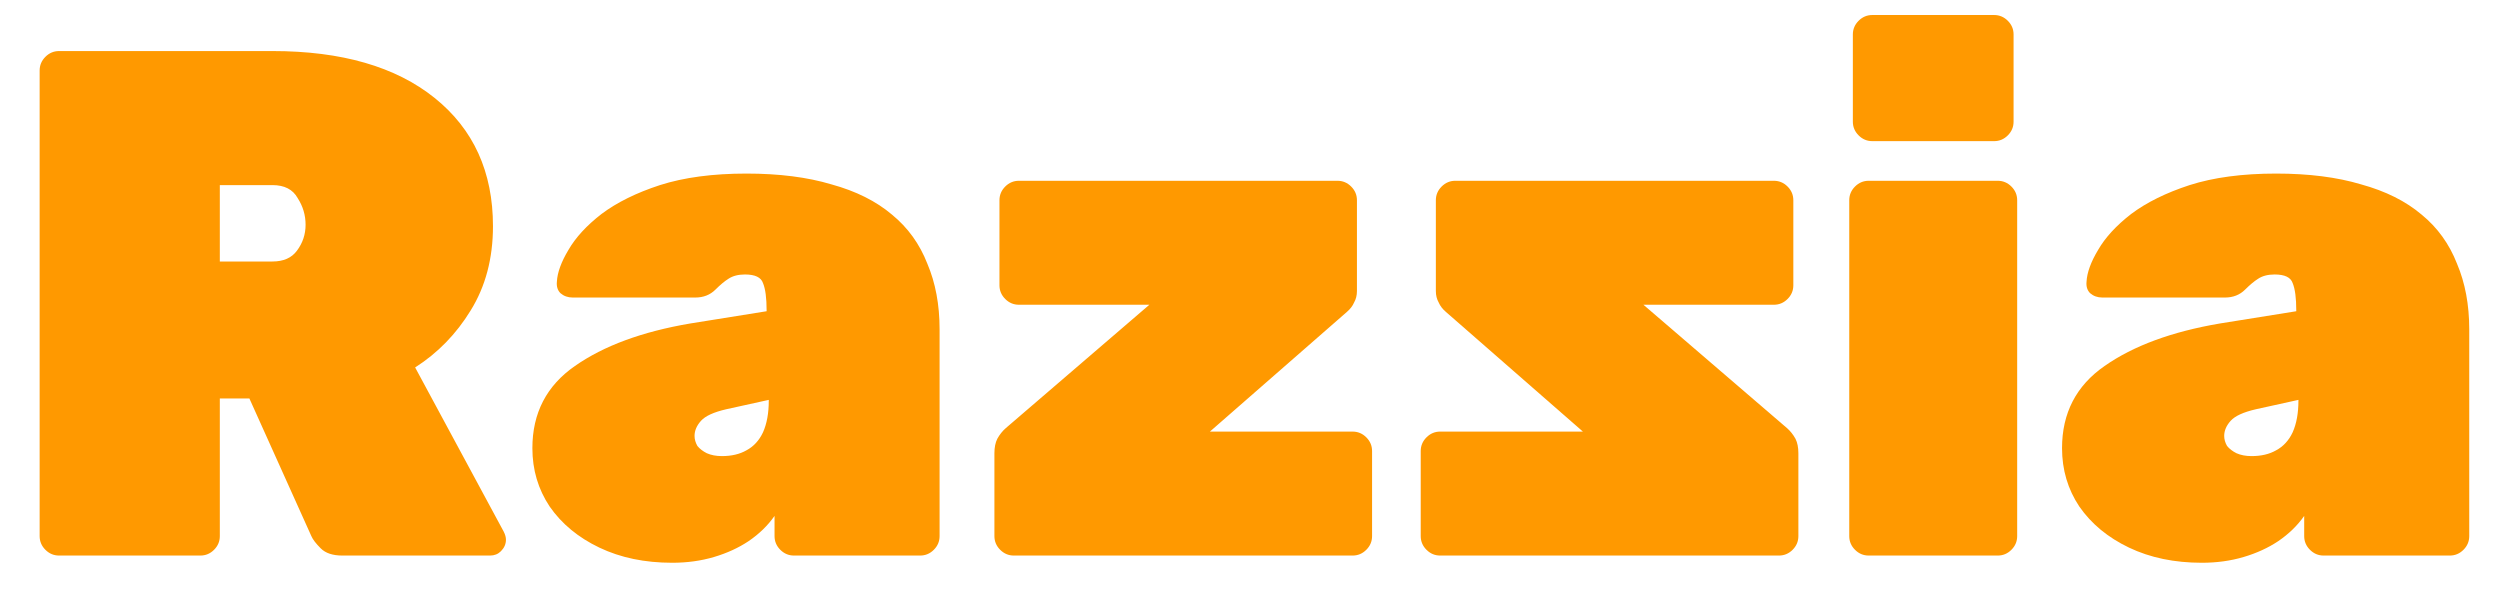
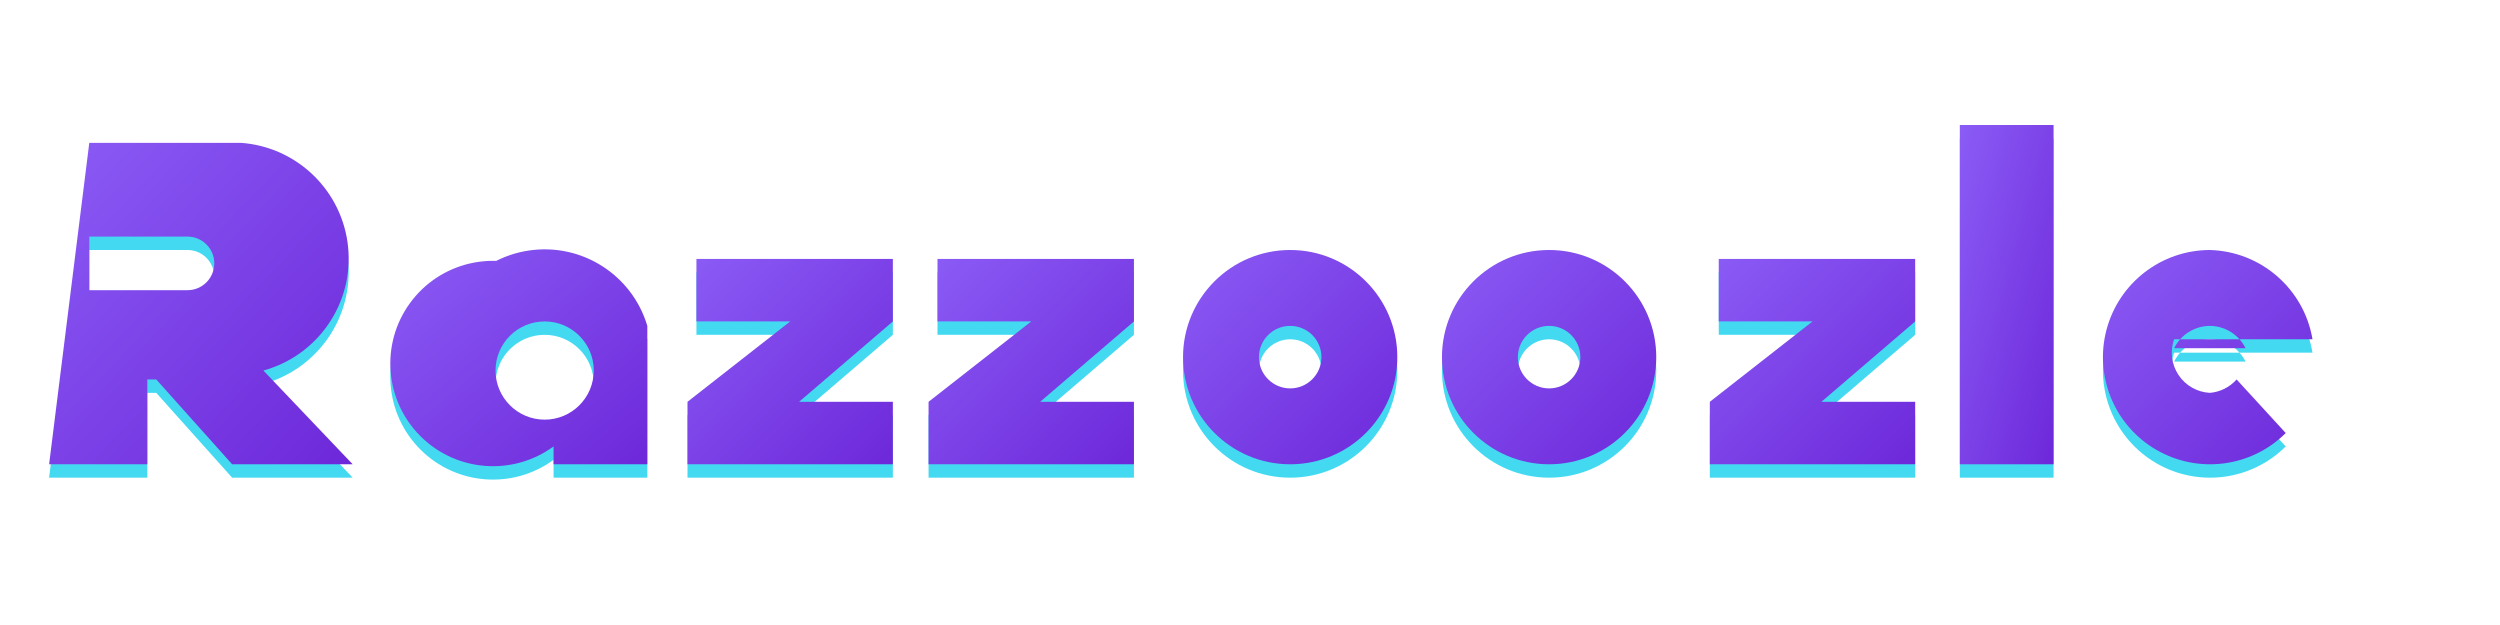
- <svg xmlns="http://www.w3.org/2000/svg" width="333" height="80" viewBox="0 0 333 80" fill="none">
-   <g>
-     <path d="M236.952 74C237.656 74 238.264 73.744 238.776 73.232C239.288 72.72 239.544 72.112 239.544 71.408V60.368C239.544 59.6 239.416 58.96 239.16 58.448C238.84 57.872 238.456 57.392 238.008 57.008L218.904 40.592H236.28C236.984 40.592 237.592 40.336 238.104 39.824C238.616 39.312 238.872 38.704 238.872 38V26.672C238.872 25.968 238.616 25.36 238.104 24.848C237.592 24.336 236.984 24.08 236.28 24.08H193.848C193.144 24.08 192.536 24.336 192.024 24.848C191.512 25.36 191.256 25.968 191.256 26.672V38.768C191.256 39.344 191.384 39.856 191.64 40.304C191.832 40.752 192.152 41.168 192.6 41.552L210.84 57.488H191.832C191.128 57.488 190.52 57.744 190.008 58.256C189.496 58.768 189.24 59.376 189.24 60.08V71.408C189.24 72.112 189.496 72.72 190.008 73.232C190.52 73.744 191.128 74 191.832 74H236.952Z" fill="#FF9900" />
-     <path d="M248.912 74C248.208 74 247.6 73.744 247.088 73.232C246.576 72.72 246.32 72.112 246.32 71.408V26.672C246.32 25.968 246.576 25.36 247.088 24.848C247.6 24.336 248.208 24.08 248.912 24.08H266.096C266.8 24.08 267.408 24.336 267.92 24.848C268.432 25.36 268.688 25.968 268.688 26.672V71.408C268.688 72.112 268.432 72.72 267.92 73.232C267.408 73.744 266.8 74 266.096 74H248.912ZM249.392 18.8C248.688 18.8 248.08 18.544 247.568 18.032C247.056 17.52 246.8 16.912 246.8 16.208V4.592C246.8 3.888 247.056 3.28 247.568 2.768C248.08 2.256 248.688 2 249.392 2H265.616C266.32 2 266.928 2.256 267.44 2.768C267.952 3.28 268.208 3.888 268.208 4.592V16.208C268.208 16.912 267.952 17.52 267.44 18.032C266.928 18.544 266.32 18.8 265.616 18.8H249.392ZM293.287 74.96C289.639 74.96 286.407 74.288 283.591 72.944C280.775 71.6 278.567 69.776 276.967 67.472C275.431 65.168 274.663 62.576 274.663 59.696C274.663 55.024 276.551 51.376 280.327 48.752C284.167 46.064 289.287 44.176 295.687 43.088L305.863 41.456V41.36C305.863 39.696 305.703 38.48 305.383 37.712C305.127 36.944 304.327 36.56 302.983 36.56C302.087 36.56 301.351 36.752 300.775 37.136C300.263 37.456 299.687 37.936 299.047 38.576C298.343 39.28 297.447 39.632 296.359 39.632H280.039C279.399 39.632 278.855 39.44 278.407 39.056C278.023 38.672 277.863 38.16 277.927 37.52C277.991 36.304 278.503 34.896 279.463 33.296C280.423 31.632 281.895 30.032 283.879 28.496C285.927 26.96 288.519 25.68 291.655 24.656C294.855 23.632 298.695 23.12 303.175 23.12C307.527 23.12 311.303 23.6 314.503 24.56C317.767 25.456 320.455 26.8 322.567 28.592C324.679 30.32 326.247 32.496 327.271 35.12C328.359 37.68 328.903 40.592 328.903 43.856V71.408C328.903 72.112 328.647 72.72 328.135 73.232C327.623 73.744 327.015 74 326.311 74H309.511C308.807 74 308.199 73.744 307.687 73.232C307.175 72.72 306.919 72.112 306.919 71.408V68.72C306.023 70 304.871 71.12 303.463 72.08C302.119 72.976 300.583 73.68 298.855 74.192C297.127 74.704 295.271 74.96 293.287 74.96ZM299.911 60.752C301.191 60.752 302.279 60.496 303.175 59.984C304.135 59.472 304.871 58.672 305.383 57.584C305.895 56.432 306.151 55.024 306.151 53.36V53.264L300.487 54.512C298.823 54.896 297.703 55.408 297.127 56.048C296.551 56.688 296.263 57.36 296.263 58.064C296.263 58.512 296.391 58.96 296.647 59.408C296.967 59.792 297.383 60.112 297.895 60.368C298.471 60.624 299.143 60.752 299.911 60.752Z" fill="#FF9900" />
-     <path d="M7.872 74C7.168 74 6.56 73.744 6.048 73.232C5.536 72.72 5.28 72.112 5.28 71.408V9.392C5.28 8.688 5.536 8.08 6.048 7.568C6.56 7.056 7.168 6.8 7.872 6.8H36.288C45.504 6.8 52.704 8.88 57.888 13.04C63.072 17.2 65.664 22.896 65.664 30.128C65.664 34.416 64.672 38.16 62.688 41.36C60.768 44.496 58.304 47.024 55.296 48.944L67.104 70.832C67.296 71.216 67.392 71.568 67.392 71.888C67.392 72.464 67.168 72.976 66.72 73.424C66.336 73.808 65.856 74 65.28 74H45.6C44.32 74 43.36 73.68 42.72 73.04C42.08 72.4 41.664 71.856 41.472 71.408L33.216 53.072H29.28V71.408C29.28 72.112 29.024 72.72 28.512 73.232C28 73.744 27.392 74 26.688 74H7.872ZM29.28 34.832H36.288C37.76 34.832 38.848 34.352 39.552 33.392C40.32 32.368 40.704 31.216 40.704 29.936C40.704 28.656 40.352 27.472 39.648 26.384C39.008 25.232 37.888 24.656 36.288 24.656H29.28V34.832ZM89.537 74.96C85.889 74.96 82.657 74.288 79.841 72.944C77.025 71.6 74.817 69.776 73.217 67.472C71.681 65.168 70.913 62.576 70.913 59.696C70.913 55.024 72.801 51.376 76.577 48.752C80.417 46.064 85.537 44.176 91.937 43.088L102.113 41.456V41.36C102.113 39.696 101.953 38.48 101.633 37.712C101.377 36.944 100.577 36.56 99.233 36.56C98.337 36.56 97.601 36.752 97.025 37.136C96.513 37.456 95.937 37.936 95.297 38.576C94.593 39.28 93.697 39.632 92.609 39.632H76.289C75.649 39.632 75.105 39.44 74.657 39.056C74.273 38.672 74.113 38.16 74.177 37.52C74.241 36.304 74.753 34.896 75.713 33.296C76.673 31.632 78.145 30.032 80.129 28.496C82.177 26.96 84.769 25.68 87.905 24.656C91.105 23.632 94.945 23.12 99.425 23.12C103.777 23.12 107.553 23.6 110.753 24.56C114.017 25.456 116.705 26.8 118.817 28.592C120.929 30.32 122.497 32.496 123.521 35.12C124.609 37.68 125.153 40.592 125.153 43.856V71.408C125.153 72.112 124.897 72.72 124.385 73.232C123.873 73.744 123.265 74 122.561 74H105.761C105.057 74 104.449 73.744 103.937 73.232C103.425 72.72 103.169 72.112 103.169 71.408V68.72C102.273 70 101.121 71.12 99.713 72.08C98.369 72.976 96.833 73.68 95.105 74.192C93.377 74.704 91.521 74.96 89.537 74.96ZM96.161 60.752C97.441 60.752 98.529 60.496 99.425 59.984C100.385 59.472 101.121 58.672 101.633 57.584C102.145 56.432 102.401 55.024 102.401 53.36V53.264L96.737 54.512C95.073 54.896 93.953 55.408 93.377 56.048C92.801 56.688 92.513 57.36 92.513 58.064C92.513 58.512 92.641 58.96 92.897 59.408C93.217 59.792 93.633 60.112 94.145 60.368C94.721 60.624 95.393 60.752 96.161 60.752ZM135.048 74C134.344 74 133.736 73.744 133.224 73.232C132.712 72.72 132.456 72.112 132.456 71.408V60.368C132.456 59.6 132.584 58.96 132.84 58.448C133.16 57.872 133.544 57.392 133.992 57.008L153.096 40.592H135.72C135.016 40.592 134.408 40.336 133.896 39.824C133.384 39.312 133.128 38.704 133.128 38V26.672C133.128 25.968 133.384 25.36 133.896 24.848C134.408 24.336 135.016 24.08 135.72 24.08H178.152C178.856 24.08 179.464 24.336 179.976 24.848C180.488 25.36 180.744 25.968 180.744 26.672V38.768C180.744 39.344 180.616 39.856 180.36 40.304C180.168 40.752 179.848 41.168 179.4 41.552L161.16 57.488H180.168C180.872 57.488 181.48 57.744 181.992 58.256C182.504 58.768 182.76 59.376 182.76 60.08V71.408C182.76 72.112 182.504 72.72 181.992 73.232C181.48 73.744 180.872 74 180.168 74H135.048Z" fill="#FF9900" />
-   </g>
+ <svg xmlns="http://www.w3.org/2000/svg" viewBox="0 0 560 140" role="img" aria-labelledby="rz-title">
+   <defs>
+     <linearGradient id="rzViolet" x1="0" y1="0" x2="1" y2="1">
+       <stop offset="0" stop-color="#8B5CF6" />
+       <stop offset="1" stop-color="#6D28D9" />
+     </linearGradient>
+     <g id="rzWord">
+       <path d="M20 32 h34 a26 26 0 0 1 5 51 l20 21 h-27 l-17-19 h-2 v19 h-22 z M42 53 h-22 v12 h22 a6 6 0 0 0 0-12 z" />
+       <path d="M98 80 a24 24 0 0 1 47-7 v31 h-21 v-4 a23 23 0 1 1 -3-39 a23 23 0 0 1 3 1 a24 24 0 0 0 -26 18 z M122 72 a11 11 0 1 0 0 22 a11 11 0 0 0 0-22 z" />
+       <path d="M156 58 h44 v14 l-21 18 h21 v14 h-46 v-14 l23-18 h-21 z" />
+       <path d="M210 58 h44 v14 l-21 18 h21 v14 h-46 v-14 l23-18 h-21 z" />
+       <path d="M289 56 a24 24 0 1 1 0 48 a24 24 0 0 1 0-48 z M289 73 a7 7 0 1 0 0 14 a7 7 0 0 0 0-14 z" />
+       <path d="M347 56 a24 24 0 1 1 0 48 a24 24 0 0 1 0-48 z M347 73 a7 7 0 1 0 0 14 a7 7 0 0 0 0-14 z" />
+       <path d="M385 58 h44 v14 l-21 18 h21 v14 h-46 v-14 l23-18 h-21 z" />
+       <path d="M439 28 h21 v76 h-21 z" />
+       <path fill-rule="evenodd" d="M495 56 a24 24 0 1 0 17 41 l-11-12 a9 9 0 0 1 -6 3 a9 9 0 0 1 -8-12 h31 a24 24 0 0 0 -23-20 z M495 73 a9 9 0 0 0 -8 5 h16 a9 9 0 0 0 -8-5 z" />
+     </g>
+   </defs>
+   <use href="#rzWord" transform="translate(0,3)" fill="#22D3EE" opacity="0.85" />
+   <use href="#rzWord" fill="url(#rzViolet)" />
</svg>
